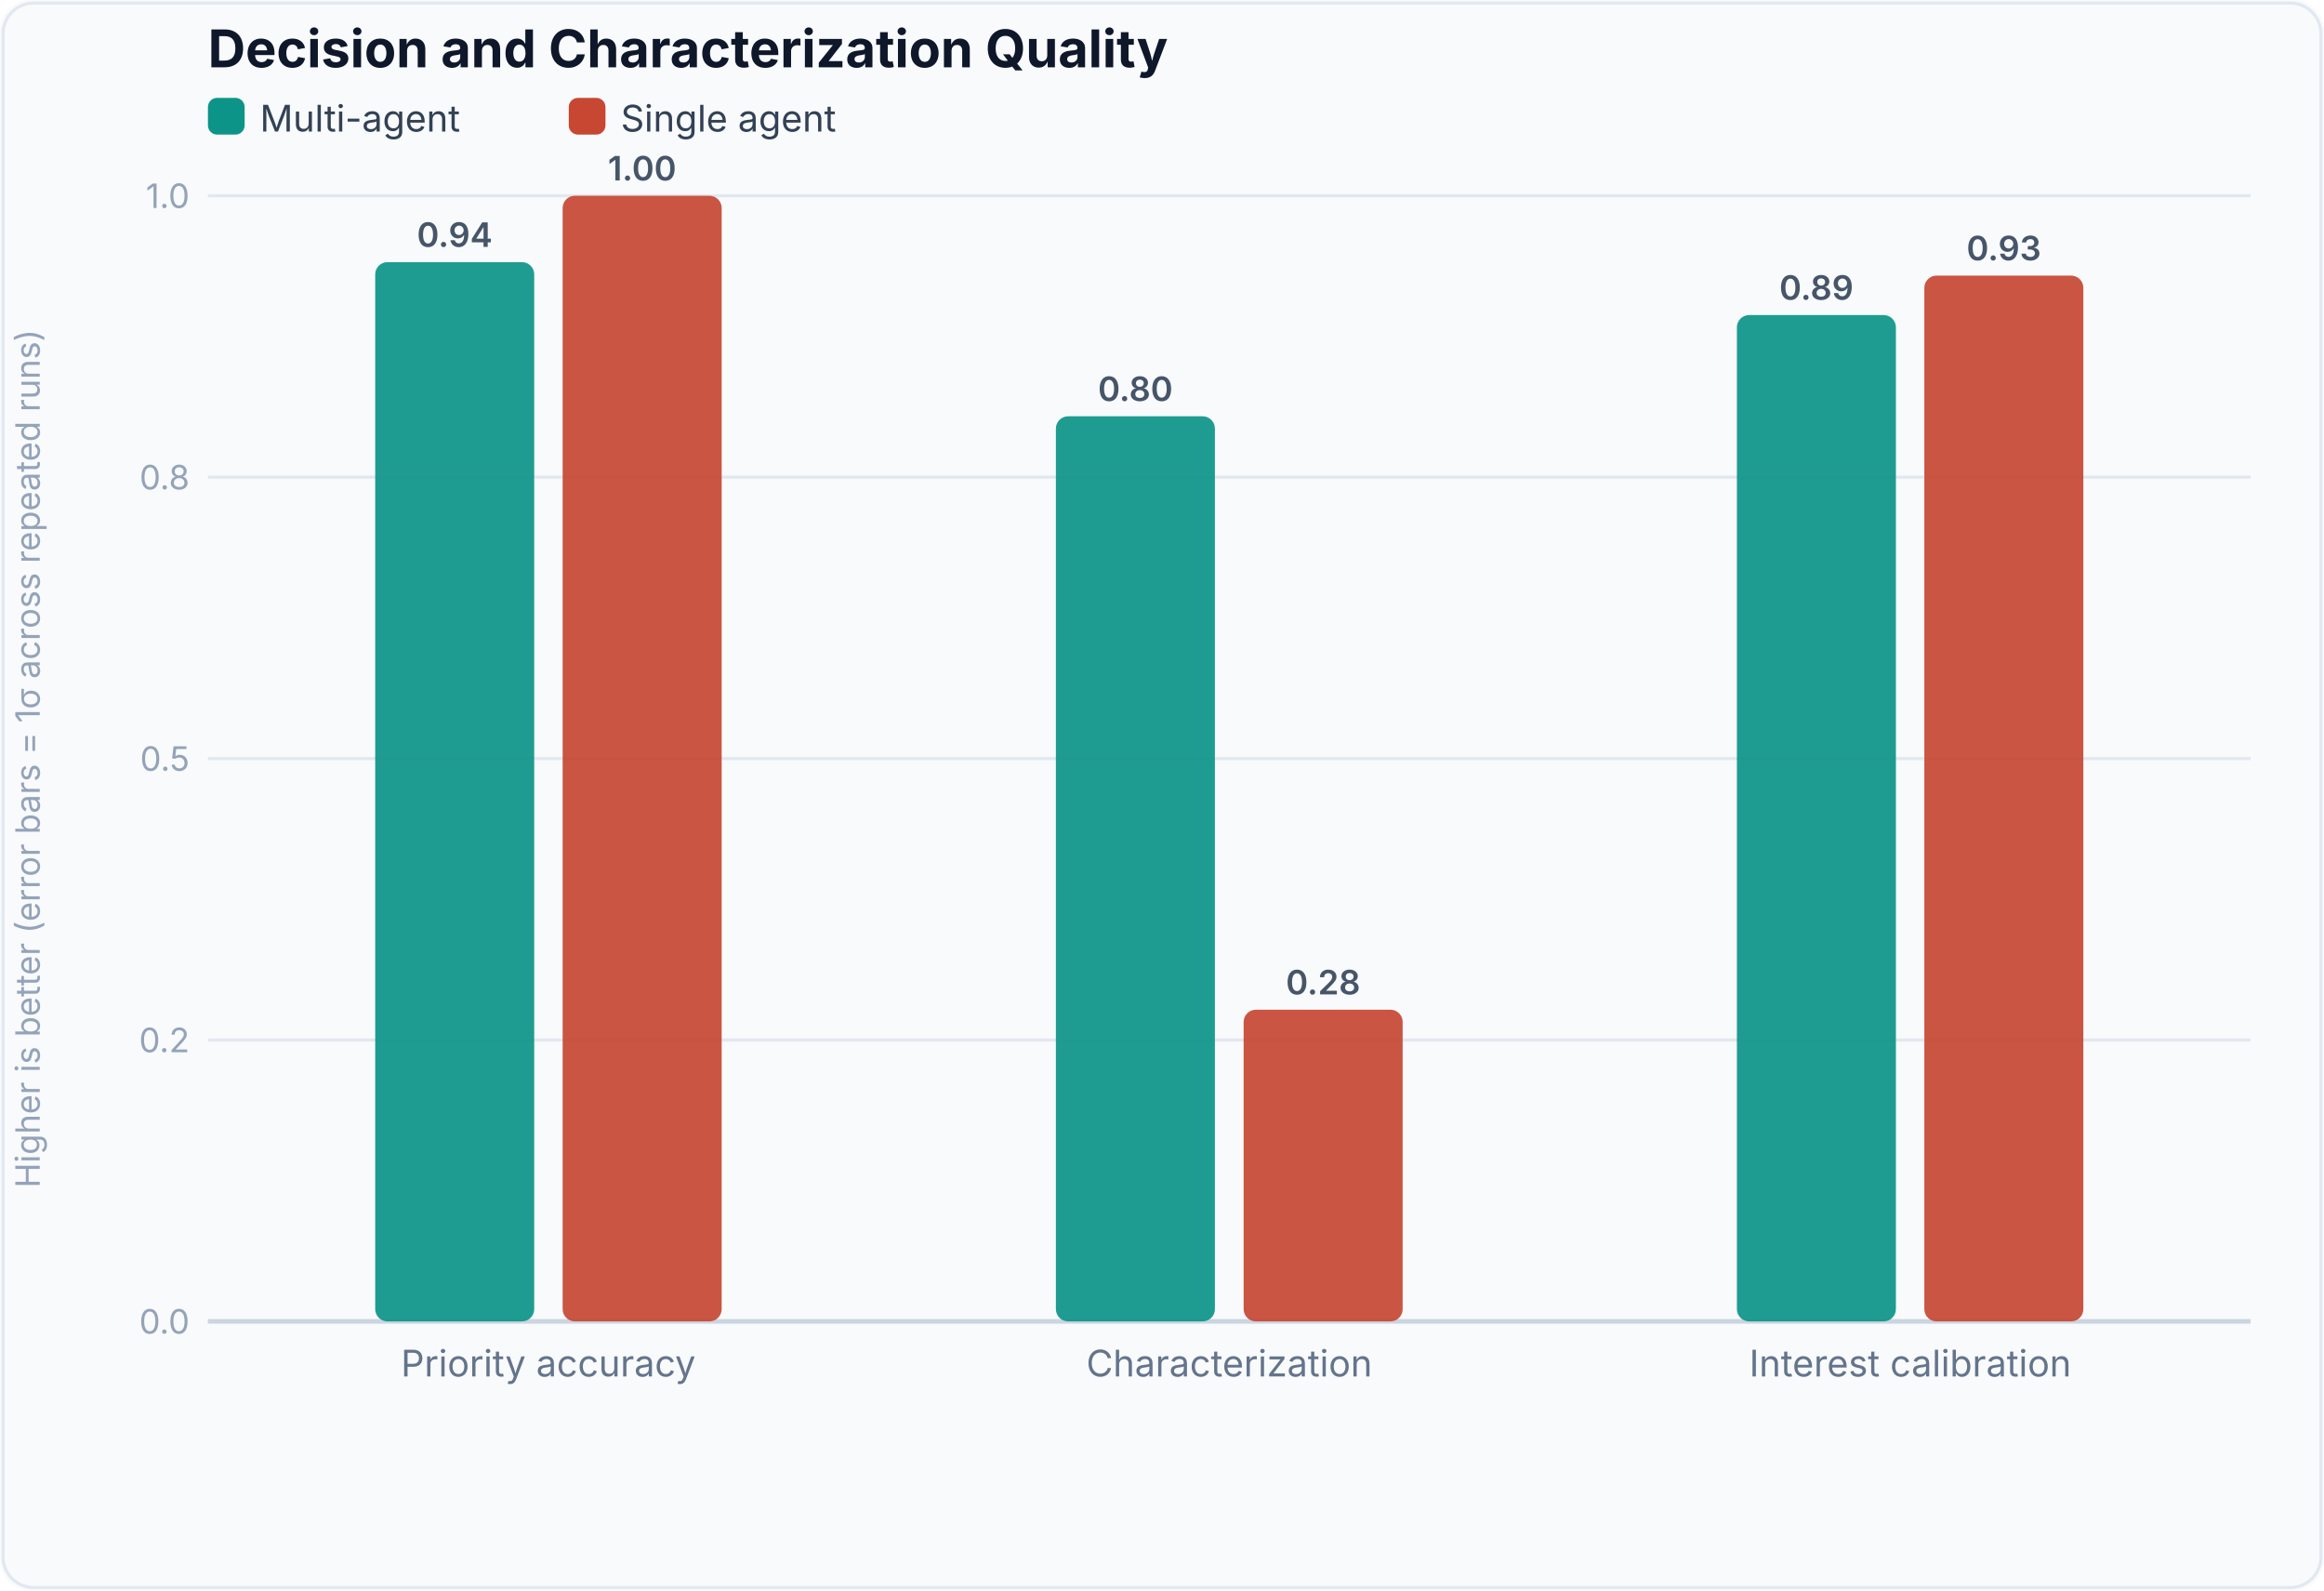
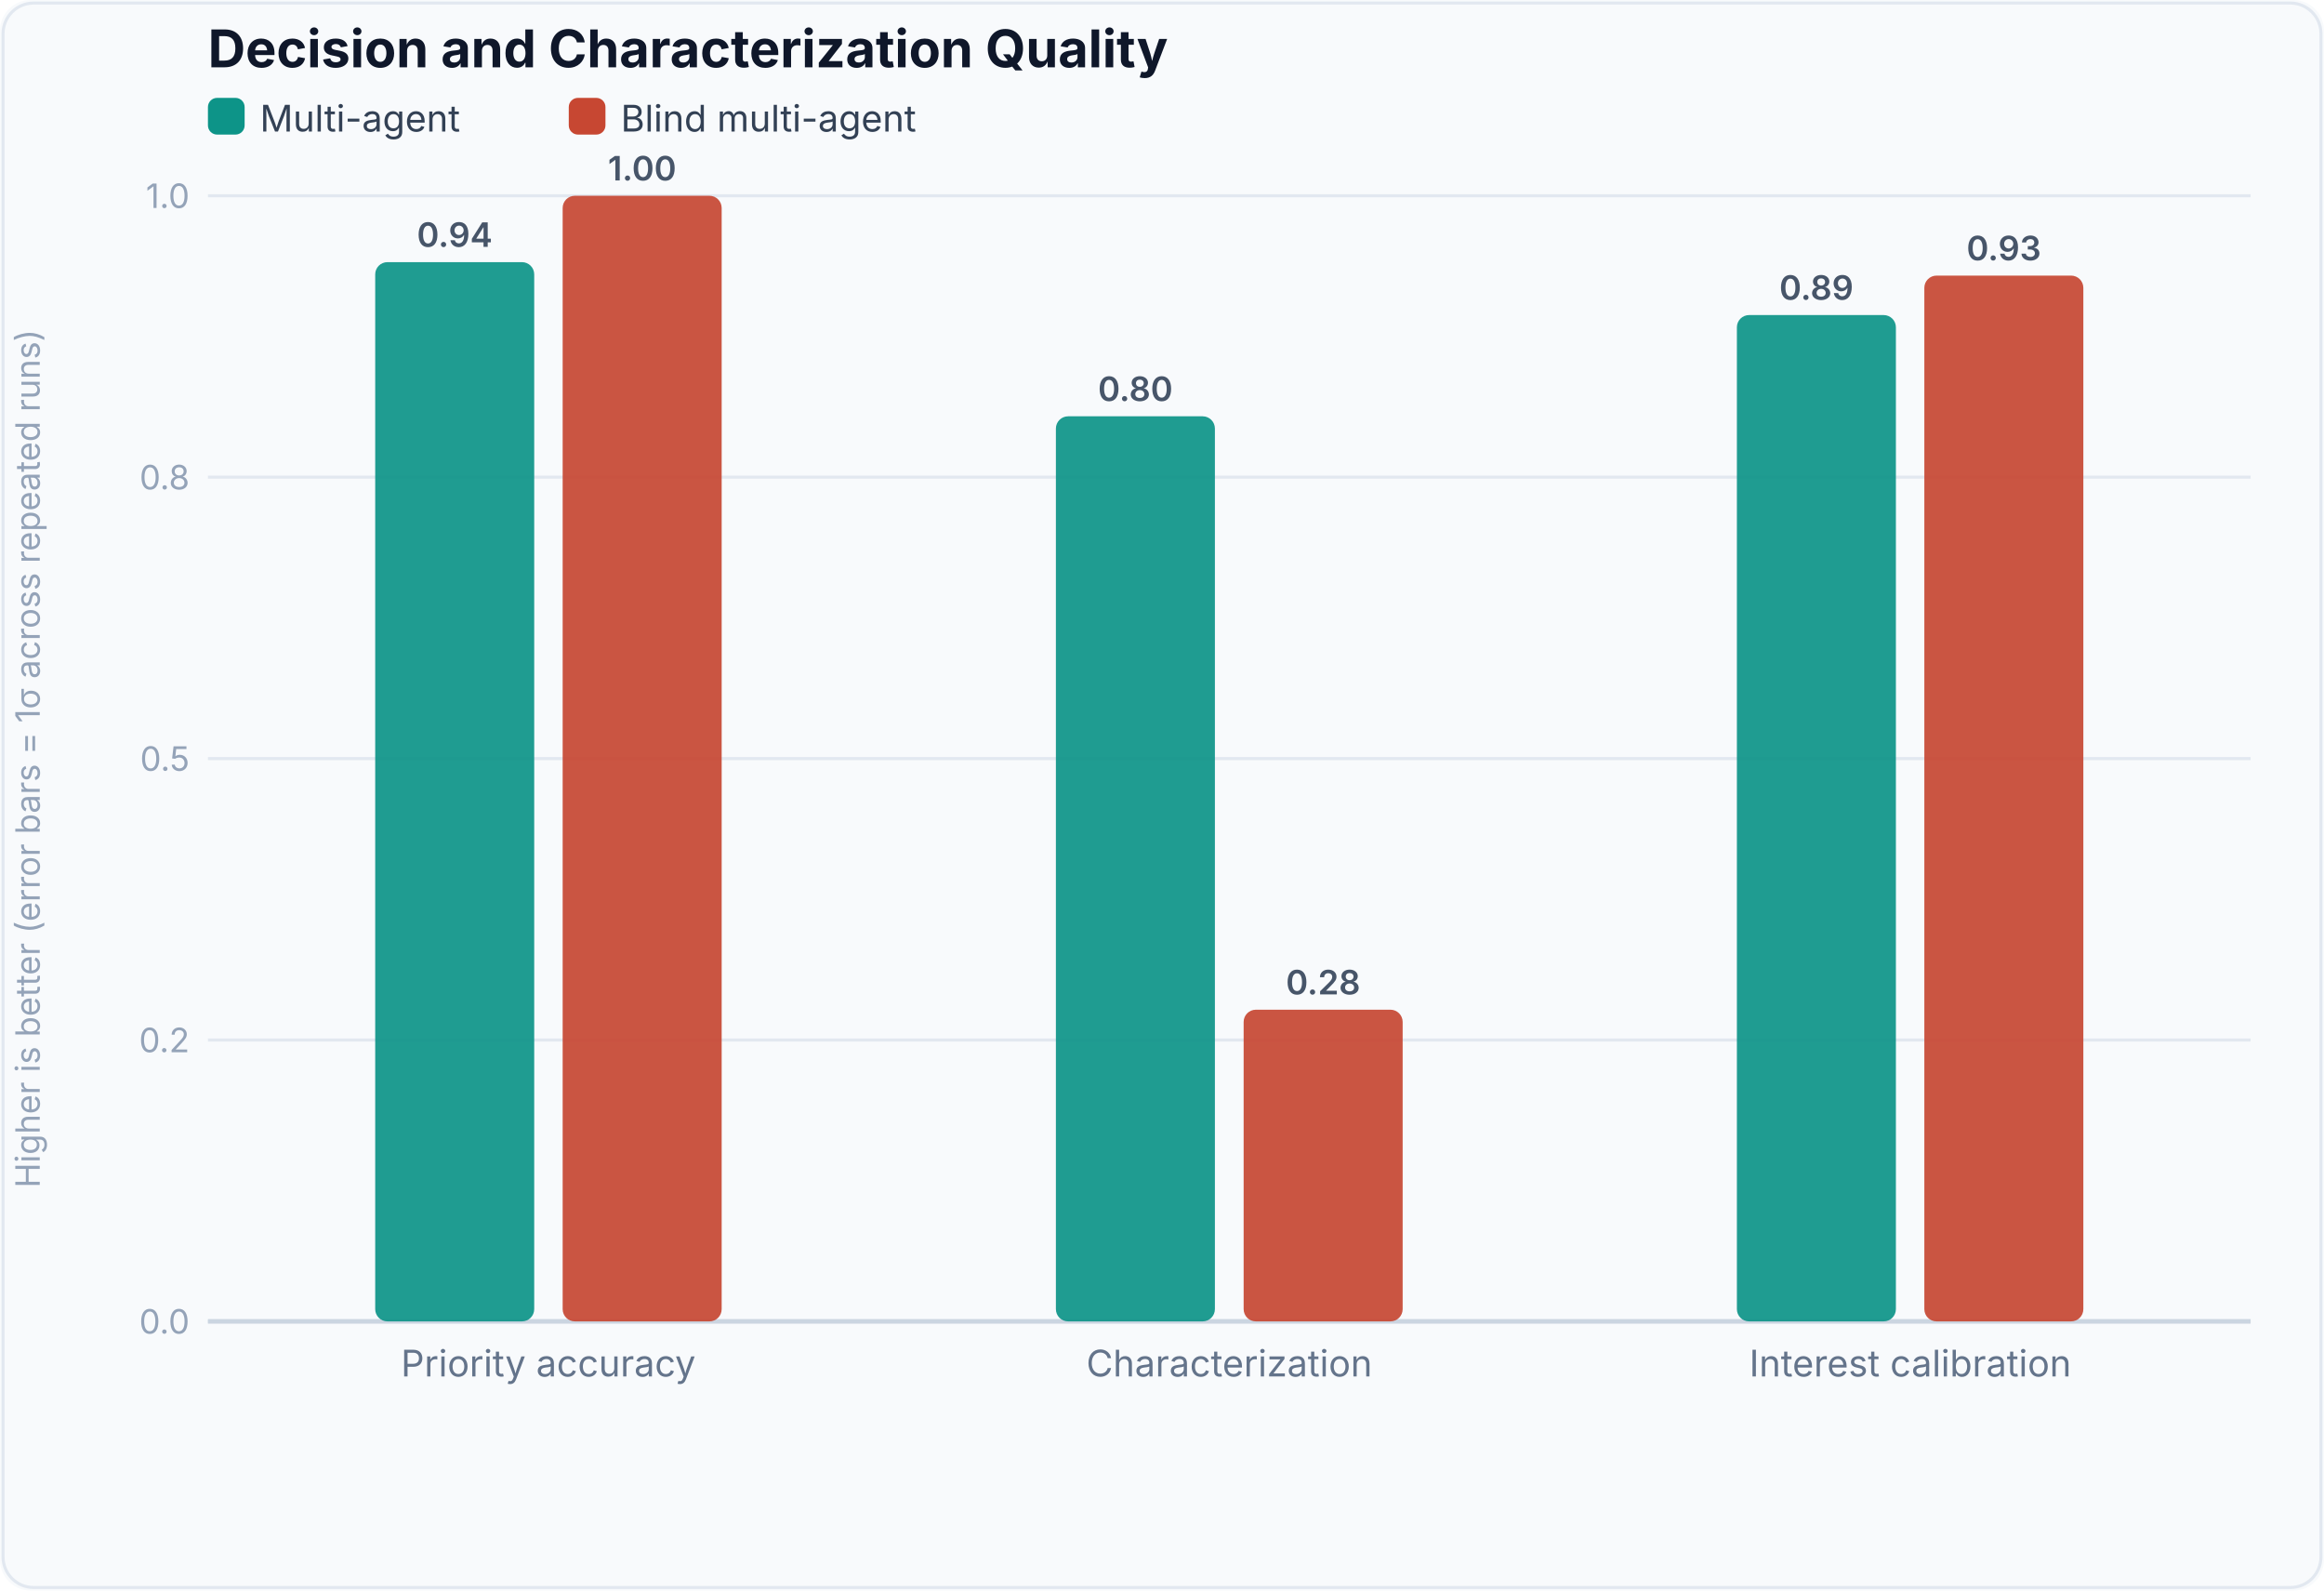
<svg xmlns="http://www.w3.org/2000/svg" viewBox="0 0 760 520" role="img">
  <style>text{font-family:'Inter',system-ui,Arial,sans-serif;fill:#1e293b}.dim{fill:#94a3b8}.grid{stroke:#e2e8f0;stroke-width:1}.axis{stroke:#cbd5e1;stroke-width:1.5}.val{font-size:11px;font-weight:600;fill:#475569}.lbl{font-size:12px;fill:#64748b}.title{font-size:17px;font-weight:700;fill:#0f172a}.ylbl{font-size:11px;fill:#94a3b8}.leg-text{font-size:12px;fill:#334155}</style>
  <rect width="760" height="520" fill="#f8fafc" rx="10" />
  <rect x="1" y="1" width="758" height="518" fill="none" stroke="#e2e8f0" stroke-width="1" rx="10" />
  <text class="title" x="68" y="22">Decision and Characterization Quality</text>
  <rect x="68" y="32" width="12" height="12" rx="3" fill="#0d9488" />
  <text class="leg-text" x="85" y="43">Multi-agent</text>
  <rect x="186" y="32" width="12" height="12" rx="3" fill="#c74732" />
-   <text class="leg-text" x="203" y="43">Single agent</text>
+   <text class="leg-text" x="203" y="43">Blind multi-agent</text>
  <line class="grid" x1="68" y1="432.0" x2="736" y2="432.0" />
  <text class="ylbl" x="62" y="436.0" text-anchor="end">0.0</text>
  <line class="grid" x1="68" y1="340.0" x2="736" y2="340.0" />
  <text class="ylbl" x="62" y="344.0" text-anchor="end">0.2</text>
  <line class="grid" x1="68" y1="248.0" x2="736" y2="248.0" />
  <text class="ylbl" x="62" y="252.0" text-anchor="end">0.5</text>
  <line class="grid" x1="68" y1="156.0" x2="736" y2="156.0" />
  <text class="ylbl" x="62" y="160.0" text-anchor="end">0.8</text>
  <line class="grid" x1="68" y1="64.0" x2="736" y2="64.0" />
  <text class="ylbl" x="62" y="68.0" text-anchor="end">1.0</text>
  <line class="axis" x1="68" y1="432" x2="736" y2="432" />
  <rect x="122.7" y="85.7" width="52.0" height="346.3" rx="4" fill="#0d9488" opacity="0.92" />
  <text class="val" x="148.7" y="80.7" text-anchor="middle">0.94</text>
  <rect x="184.0" y="64.0" width="52.0" height="368.0" rx="4" fill="#c74732" opacity="0.92" />
  <text class="val" x="210.0" y="59.0" text-anchor="middle">1.00</text>
  <text class="lbl" x="179.3" y="450.0" text-anchor="middle">Priority accuracy</text>
  <rect x="345.3" y="136.1" width="52.0" height="295.9" rx="4" fill="#0d9488" opacity="0.92" />
  <text class="val" x="371.3" y="131.1" text-anchor="middle">0.80</text>
  <rect x="406.7" y="330.1" width="52.0" height="101.9" rx="4" fill="#c74732" opacity="0.92" />
  <text class="val" x="432.7" y="325.1" text-anchor="middle">0.28</text>
  <text class="lbl" x="402.0" y="450.0" text-anchor="middle">Characterization</text>
  <rect x="568.0" y="103.0" width="52.0" height="329.0" rx="4" fill="#0d9488" opacity="0.92" />
  <text class="val" x="594.0" y="98.0" text-anchor="middle">0.89</text>
  <rect x="629.3" y="90.1" width="52.0" height="341.9" rx="4" fill="#c74732" opacity="0.92" />
  <text class="val" x="655.3" y="85.1" text-anchor="middle">0.93</text>
  <text class="lbl" x="624.7" y="450.0" text-anchor="middle">Interest calibration</text>
  <text class="ylbl" transform="translate(13,248.0) rotate(-90)" text-anchor="middle">Higher is better  (error bars = 1σ across repeated runs)</text>
</svg>
